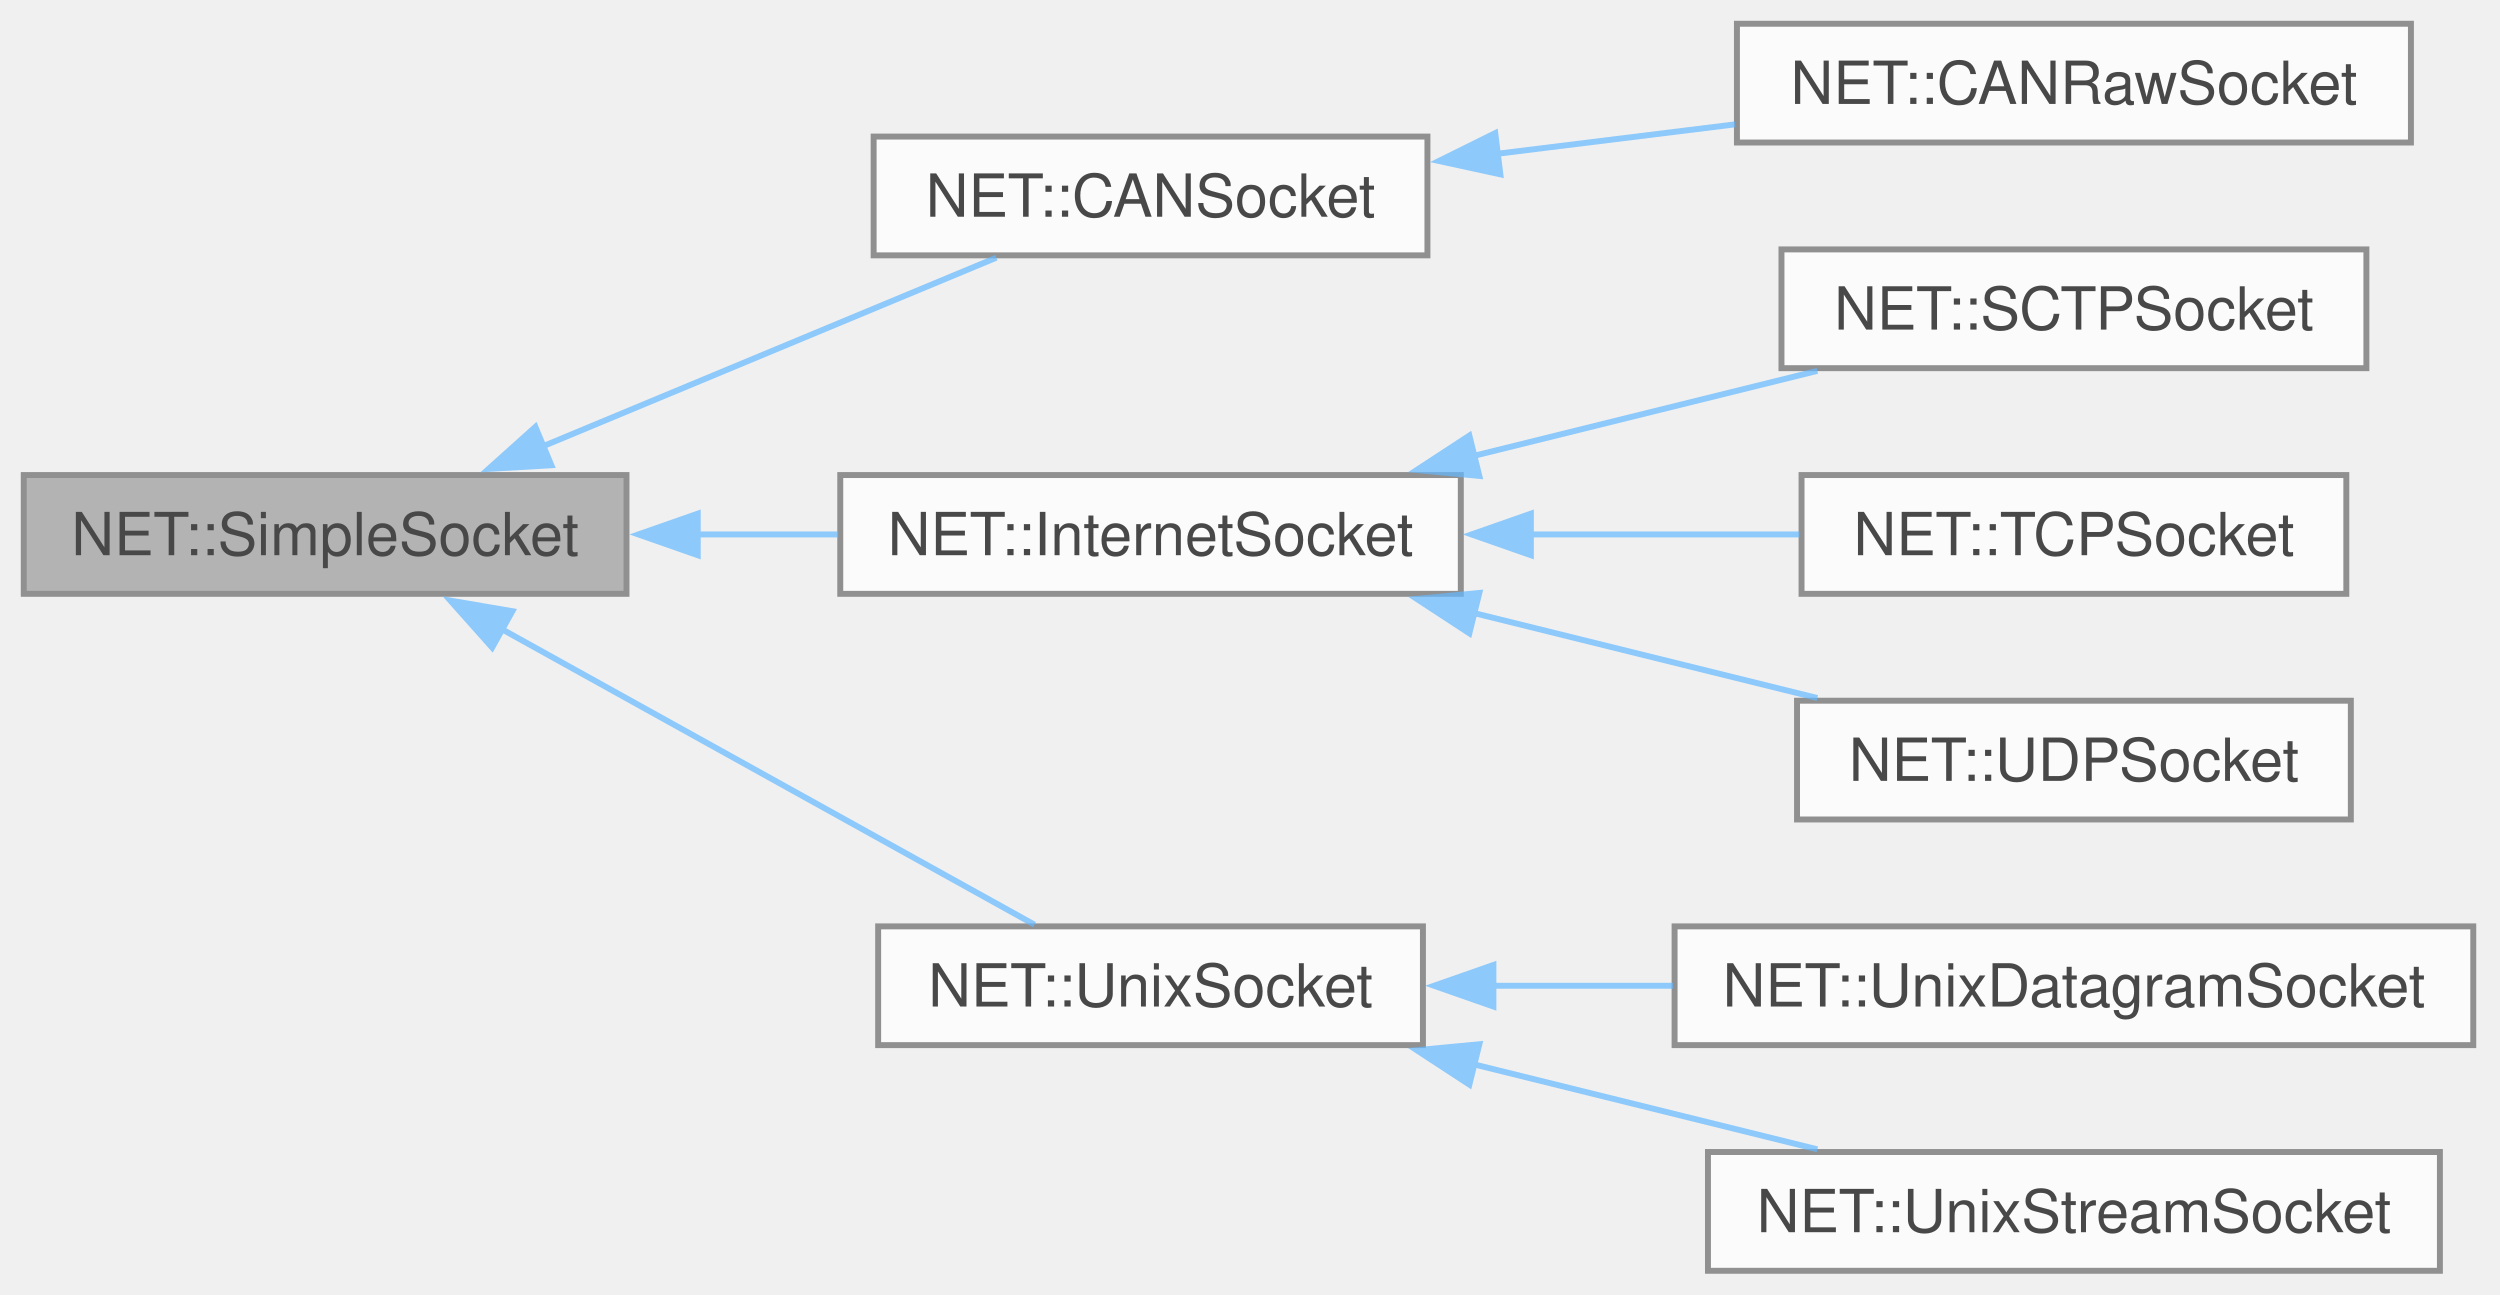
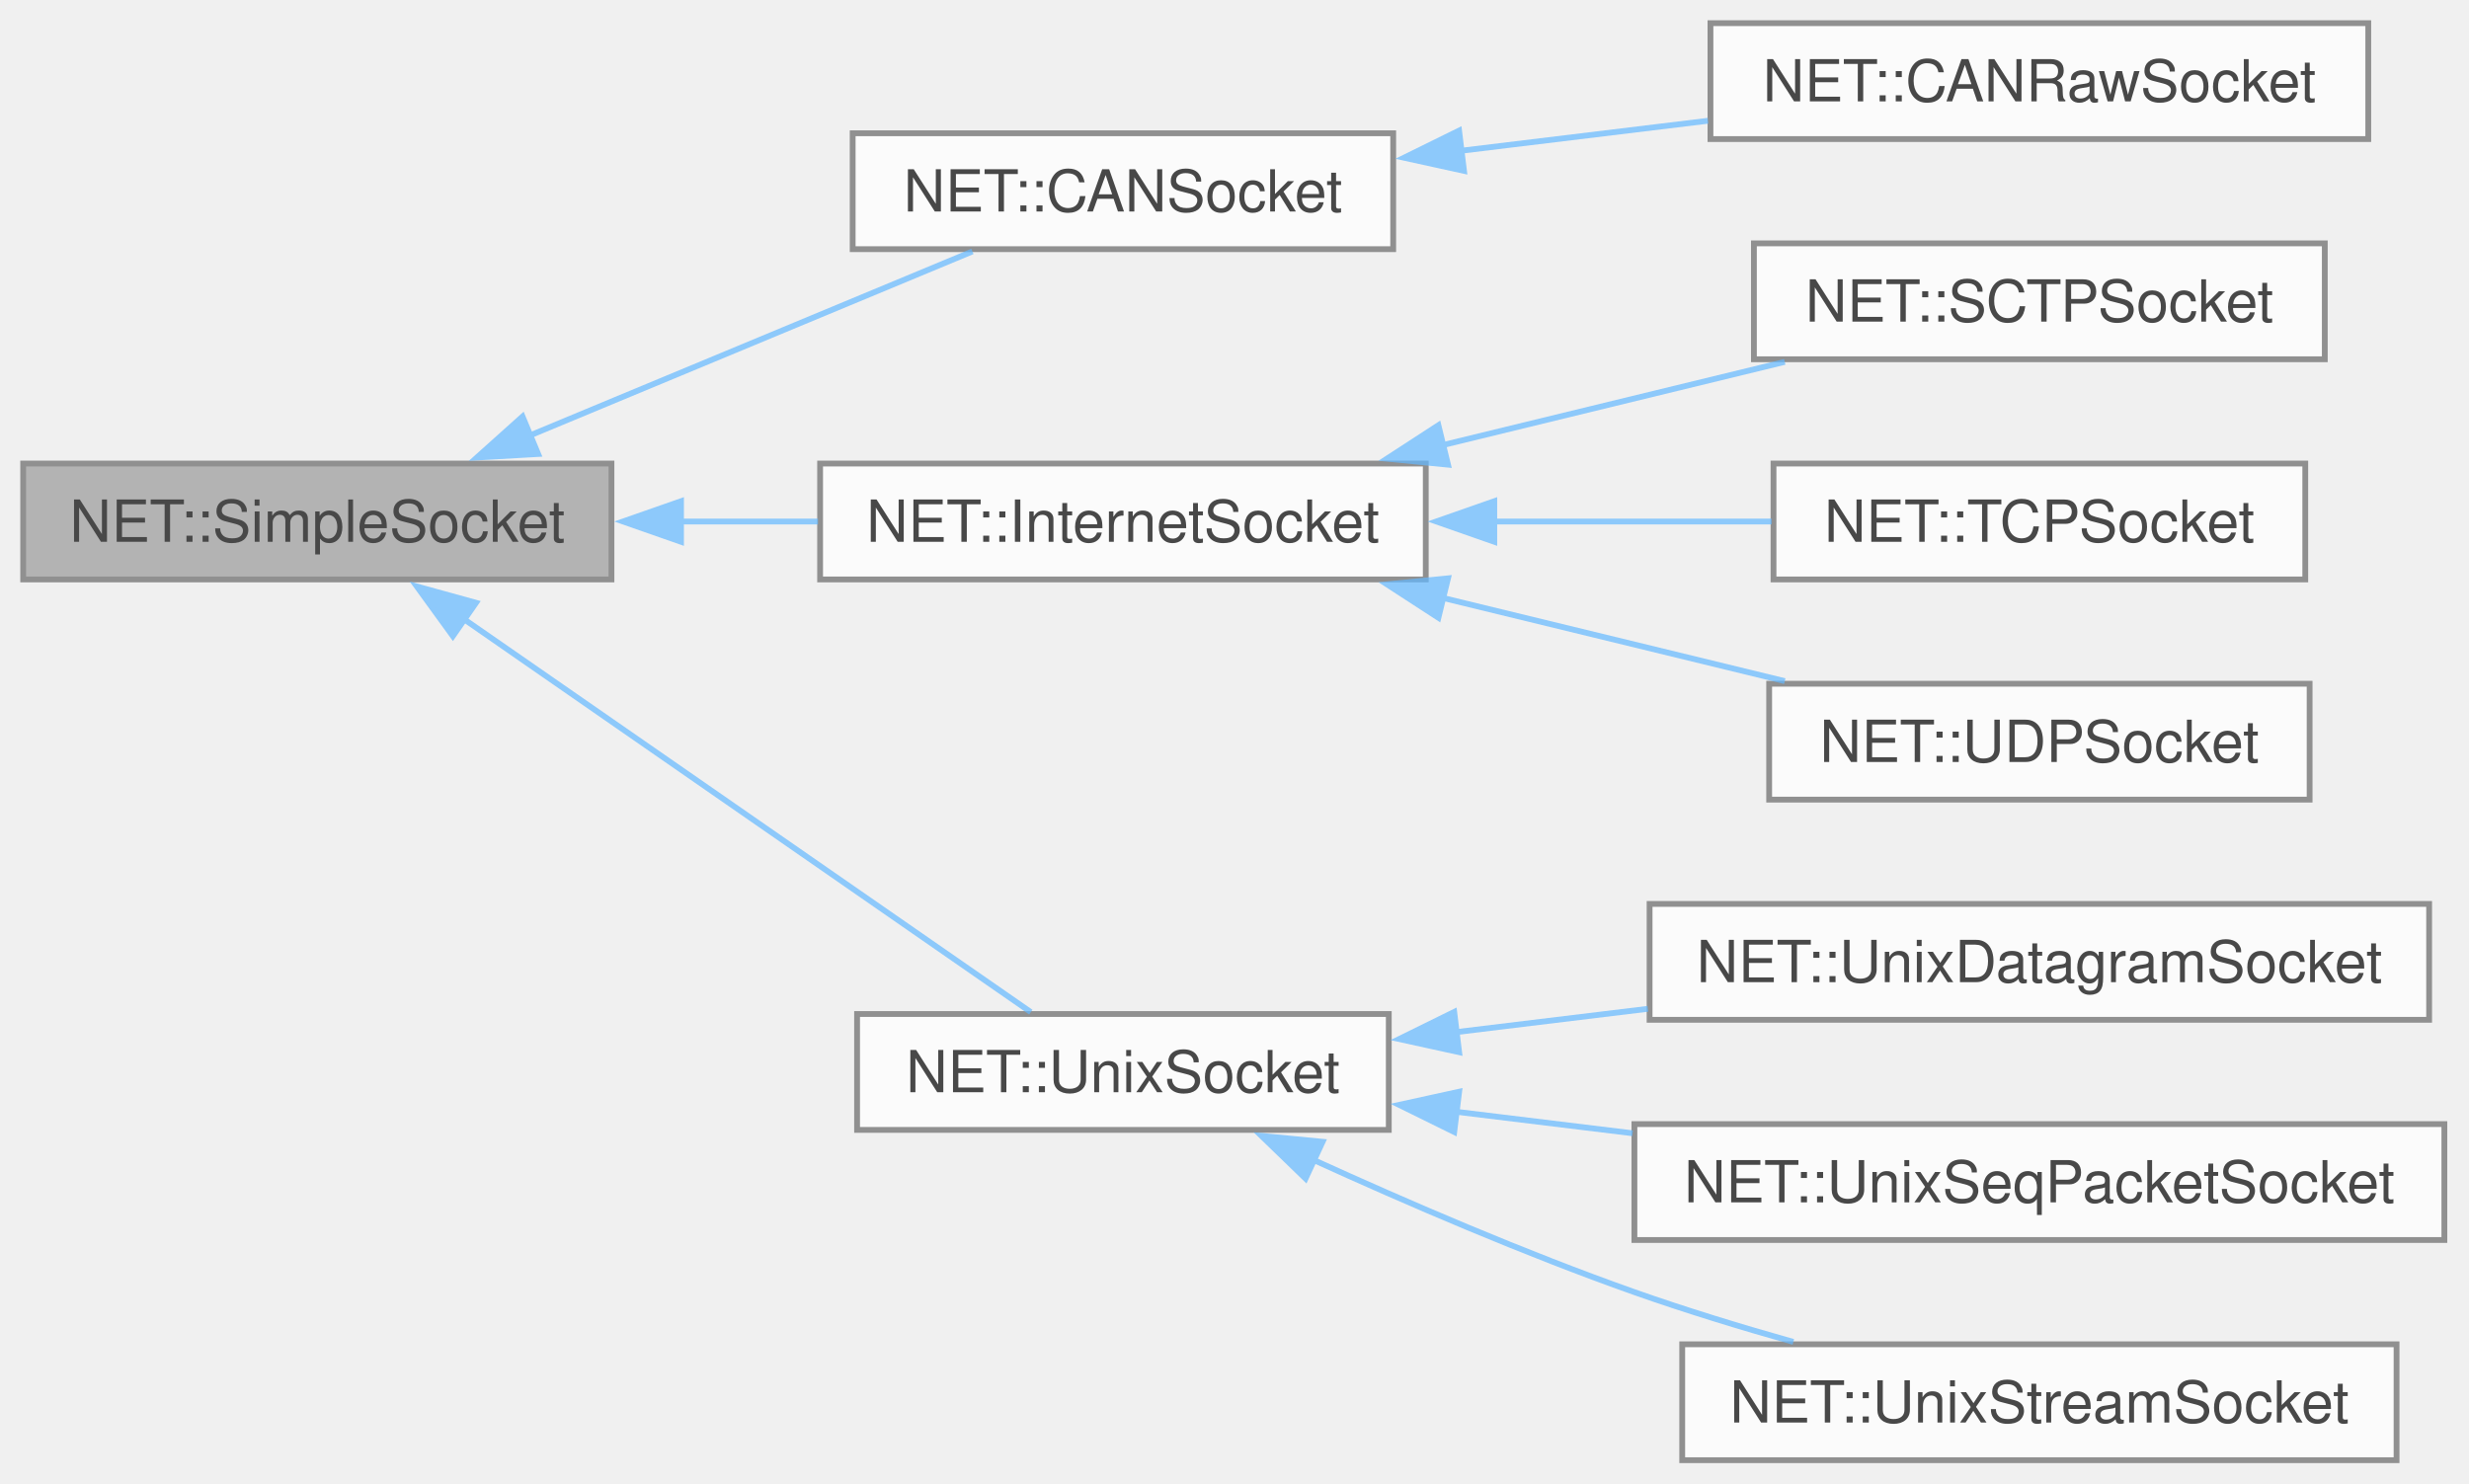
- <svg xmlns="http://www.w3.org/2000/svg" xmlns:xlink="http://www.w3.org/1999/xlink" width="421pt" height="218pt" viewBox="0.00 0.00 421.00 218.00">
+ <svg xmlns="http://www.w3.org/2000/svg" xmlns:xlink="http://www.w3.org/1999/xlink" width="426pt" height="256pt" viewBox="0.00 0.00 426.00 256.00">
  <svg id="main" version="1.1" xml:space="preserve">
    <style type="text/css">
.node, .edge {opacity: 0.7;}
.node.selected, .edge.selected {opacity: 1;}
.edge:hover path { stroke: red; }
.edge:hover polygon { stroke: red; fill: red; }
</style>
    <svg id="graph" class="graph">
-       <g id="graph0" class="graph" transform="scale(1 1) rotate(0) translate(4 214)">
+       <g id="graph0" class="graph" transform="scale(1 1) rotate(0) translate(4 252)">
        <g id="Node000001" class="node">
          <g id="a_Node000001">
            <a xlink:title="A socket representing a basic communication endpoint.">
-               <polygon fill="#999999" stroke="#666666" points="101.5,-134 0,-134 0,-114 101.5,-114 101.5,-134" />
-               <text xml:space="preserve" text-anchor="middle" x="50.75" y="-120.5" font-family="Helvetica,sans-Serif" font-size="10.00">NET::SimpleSocket</text>
+               <polygon fill="#999999" stroke="#666666" points="101.5,-172 0,-172 0,-152 101.5,-152 101.5,-172" />
+               <text xml:space="preserve" text-anchor="middle" x="50.75" y="-158.5" font-family="Helvetica,sans-Serif" font-size="10.00">NET::SimpleSocket</text>
            </a>
          </g>
        </g>
        <g id="Node000002" class="node">
          <g id="a_Node000002">
            <a xlink:href="classNET_1_1CANSocket.html" target="_top" xlink:title="CAN socket class.">
-               <polygon fill="white" stroke="#666666" points="236.38,-191 143.12,-191 143.12,-171 236.38,-171 236.38,-191" />
-               <text xml:space="preserve" text-anchor="middle" x="189.75" y="-177.5" font-family="Helvetica,sans-Serif" font-size="10.00">NET::CANSocket</text>
+               <polygon fill="white" stroke="#666666" points="236.38,-229 143.12,-229 143.12,-209 236.38,-209 236.38,-229" />
+               <text xml:space="preserve" text-anchor="middle" x="189.75" y="-215.5" font-family="Helvetica,sans-Serif" font-size="10.00">NET::CANSocket</text>
            </a>
          </g>
        </g>
        <g id="edge1_Node000001_Node000002" class="edge">
          <g id="a_edge1_Node000001_Node000002">
            <a xlink:title=" ">
-               <path fill="none" stroke="#63b8ff" d="M87.34,-138.81C111.34,-148.79 142.39,-161.71 163.78,-170.61" />
-               <polygon fill="#63b8ff" stroke="#63b8ff" points="88.85,-135.65 78.28,-135.04 86.16,-142.11 88.85,-135.65" />
+               <path fill="none" stroke="#63b8ff" d="M87.34,-176.81C111.34,-186.79 142.39,-199.71 163.78,-208.61" />
+               <polygon fill="#63b8ff" stroke="#63b8ff" points="88.85,-173.65 78.28,-173.04 86.16,-180.11 88.85,-173.65" />
            </a>
          </g>
        </g>
        <g id="Node000004" class="node">
          <g id="a_Node000004">
            <a xlink:href="classNET_1_1InternetSocket.html" target="_top" xlink:title="Internet socket class.">
-               <polygon fill="white" stroke="#666666" points="242,-134 137.5,-134 137.5,-114 242,-114 242,-134" />
-               <text xml:space="preserve" text-anchor="middle" x="189.75" y="-120.5" font-family="Helvetica,sans-Serif" font-size="10.00">NET::InternetSocket</text>
+               <polygon fill="white" stroke="#666666" points="242,-172 137.5,-172 137.5,-152 242,-152 242,-172" />
+               <text xml:space="preserve" text-anchor="middle" x="189.75" y="-158.5" font-family="Helvetica,sans-Serif" font-size="10.00">NET::InternetSocket</text>
            </a>
          </g>
        </g>
        <g id="edge3_Node000001_Node000004" class="edge">
          <g id="a_edge3_Node000001_Node000004">
            <a xlink:title=" ">
-               <path fill="none" stroke="#63b8ff" d="M113.45,-124C121.37,-124 129.41,-124 137.14,-124" />
-               <polygon fill="#63b8ff" stroke="#63b8ff" points="113.5,-120.5 103.5,-124 113.5,-127.5 113.5,-120.5" />
+               <path fill="none" stroke="#63b8ff" d="M113.45,-162C121.37,-162 129.41,-162 137.14,-162" />
+               <polygon fill="#63b8ff" stroke="#63b8ff" points="113.5,-158.5 103.5,-162 113.5,-165.5 113.5,-158.5" />
            </a>
          </g>
        </g>
        <g id="Node000008" class="node">
          <g id="a_Node000008">
            <a xlink:href="classNET_1_1UnixSocket.html" target="_top" xlink:title="Unix domain socket class.">
-               <polygon fill="white" stroke="#666666" points="235.62,-58 143.88,-58 143.88,-38 235.62,-38 235.62,-58" />
-               <text xml:space="preserve" text-anchor="middle" x="189.75" y="-44.5" font-family="Helvetica,sans-Serif" font-size="10.00">NET::UnixSocket</text>
+               <polygon fill="white" stroke="#666666" points="235.62,-77 143.88,-77 143.88,-57 235.62,-57 235.62,-77" />
+               <text xml:space="preserve" text-anchor="middle" x="189.75" y="-63.5" font-family="Helvetica,sans-Serif" font-size="10.00">NET::UnixSocket</text>
            </a>
          </g>
        </g>
        <g id="edge7_Node000001_Node000008" class="edge">
          <g id="a_edge7_Node000001_Node000008">
            <a xlink:title=" ">
-               <path fill="none" stroke="#63b8ff" d="M80.54,-108.03C107.55,-93.04 147.16,-71.07 170.21,-58.28" />
-               <polygon fill="#63b8ff" stroke="#63b8ff" points="78.88,-104.95 71.84,-112.86 82.28,-111.07 78.88,-104.95" />
+               <path fill="none" stroke="#63b8ff" d="M75.88,-145.27C104.2,-125.63 150.28,-93.67 173.85,-77.33" />
+               <polygon fill="#63b8ff" stroke="#63b8ff" points="74.14,-142.22 67.92,-150.79 78.13,-147.97 74.14,-142.22" />
            </a>
          </g>
        </g>
        <g id="Node000003" class="node">
          <g id="a_Node000003">
            <a xlink:href="classNET_1_1CANRawSocket.html" target="_top" xlink:title="Raw CAN socket class.">
-               <polygon fill="white" stroke="#666666" points="402,-210 288.5,-210 288.5,-190 402,-190 402,-210" />
-               <text xml:space="preserve" text-anchor="middle" x="345.25" y="-196.5" font-family="Helvetica,sans-Serif" font-size="10.00">NET::CANRawSocket</text>
+               <polygon fill="white" stroke="#666666" points="404.62,-248 291.12,-248 291.12,-228 404.62,-228 404.62,-248" />
+               <text xml:space="preserve" text-anchor="middle" x="347.88" y="-234.5" font-family="Helvetica,sans-Serif" font-size="10.00">NET::CANRawSocket</text>
            </a>
          </g>
        </g>
        <g id="edge2_Node000002_Node000003" class="edge">
          <g id="a_edge2_Node000002_Node000003">
            <a xlink:title=" ">
-               <path fill="none" stroke="#63b8ff" d="M248.08,-188.1C261.2,-189.72 275.13,-191.44 288.19,-193.06" />
-               <polygon fill="#63b8ff" stroke="#63b8ff" points="248.66,-184.64 238.31,-186.89 247.8,-191.59 248.66,-184.64" />
+               <path fill="none" stroke="#63b8ff" d="M248.15,-225.99C262.04,-227.68 276.87,-229.48 290.7,-231.16" />
+               <polygon fill="#63b8ff" stroke="#63b8ff" points="248.6,-222.51 238.25,-224.78 247.75,-229.46 248.6,-222.51" />
            </a>
          </g>
        </g>
        <g id="Node000005" class="node">
          <g id="a_Node000005">
            <a xlink:href="classNET_1_1SCTPSocket.html" target="_top" xlink:title="SCTP socket class.">
-               <polygon fill="white" stroke="#666666" points="394.5,-172 296,-172 296,-152 394.5,-152 394.5,-172" />
-               <text xml:space="preserve" text-anchor="middle" x="345.25" y="-158.5" font-family="Helvetica,sans-Serif" font-size="10.00">NET::SCTPSocket</text>
+               <polygon fill="white" stroke="#666666" points="397.12,-210 298.62,-210 298.62,-190 397.12,-190 397.12,-210" />
+               <text xml:space="preserve" text-anchor="middle" x="347.88" y="-196.5" font-family="Helvetica,sans-Serif" font-size="10.00">NET::SCTPSocket</text>
            </a>
          </g>
        </g>
        <g id="edge4_Node000004_Node000005" class="edge">
          <g id="a_edge4_Node000004_Node000005">
            <a xlink:title=" ">
-               <path fill="none" stroke="#63b8ff" d="M244.26,-137.25C263.18,-141.93 284.19,-147.13 302.04,-151.55" />
-               <polygon fill="#63b8ff" stroke="#63b8ff" points="245.12,-133.85 234.57,-134.85 243.44,-140.65 245.12,-133.85" />
+               <path fill="none" stroke="#63b8ff" d="M244.91,-175.18C264.22,-179.88 285.7,-185.11 303.94,-189.55" />
+               <polygon fill="#63b8ff" stroke="#63b8ff" points="245.84,-171.81 235.3,-172.84 244.18,-178.61 245.84,-171.81" />
            </a>
          </g>
        </g>
        <g id="Node000006" class="node">
          <g id="a_Node000006">
            <a xlink:href="classNET_1_1TCPSocket.html" target="_top" xlink:title="TCP socket class.">
-               <polygon fill="white" stroke="#666666" points="391.12,-134 299.38,-134 299.38,-114 391.12,-114 391.12,-134" />
-               <text xml:space="preserve" text-anchor="middle" x="345.25" y="-120.5" font-family="Helvetica,sans-Serif" font-size="10.00">NET::TCPSocket</text>
+               <polygon fill="white" stroke="#666666" points="393.75,-172 302,-172 302,-152 393.75,-152 393.75,-172" />
+               <text xml:space="preserve" text-anchor="middle" x="347.88" y="-158.5" font-family="Helvetica,sans-Serif" font-size="10.00">NET::TCPSocket</text>
            </a>
          </g>
        </g>
        <g id="edge5_Node000004_Node000006" class="edge">
          <g id="a_edge5_Node000004_Node000006">
            <a xlink:title=" ">
-               <path fill="none" stroke="#63b8ff" d="M253.72,-124C268.9,-124 284.83,-124 299.02,-124" />
-               <polygon fill="#63b8ff" stroke="#63b8ff" points="253.8,-120.5 243.8,-124 253.8,-127.5 253.8,-120.5" />
+               <path fill="none" stroke="#63b8ff" d="M253.78,-162C269.81,-162 286.73,-162 301.67,-162" />
+               <polygon fill="#63b8ff" stroke="#63b8ff" points="253.82,-158.5 243.82,-162 253.82,-165.5 253.82,-158.5" />
            </a>
          </g>
        </g>
        <g id="Node000007" class="node">
          <g id="a_Node000007">
            <a xlink:href="classNET_1_1UDPSocket.html" target="_top" xlink:title="UDP socket class.">
-               <polygon fill="white" stroke="#666666" points="391.88,-96 298.62,-96 298.62,-76 391.88,-76 391.88,-96" />
-               <text xml:space="preserve" text-anchor="middle" x="345.25" y="-82.5" font-family="Helvetica,sans-Serif" font-size="10.00">NET::UDPSocket</text>
+               <polygon fill="white" stroke="#666666" points="394.5,-134 301.25,-134 301.25,-114 394.5,-114 394.5,-134" />
+               <text xml:space="preserve" text-anchor="middle" x="347.88" y="-120.5" font-family="Helvetica,sans-Serif" font-size="10.00">NET::UDPSocket</text>
            </a>
          </g>
        </g>
        <g id="edge6_Node000004_Node000007" class="edge">
          <g id="a_edge6_Node000004_Node000007">
            <a xlink:title=" ">
-               <path fill="none" stroke="#63b8ff" d="M244.26,-110.75C263.18,-106.07 284.19,-100.87 302.04,-96.45" />
-               <polygon fill="#63b8ff" stroke="#63b8ff" points="243.44,-107.35 234.57,-113.15 245.12,-114.15 243.44,-107.35" />
+               <path fill="none" stroke="#63b8ff" d="M244.91,-148.82C264.22,-144.12 285.7,-138.89 303.94,-134.45" />
+               <polygon fill="#63b8ff" stroke="#63b8ff" points="244.18,-145.39 235.3,-151.16 245.84,-152.19 244.18,-145.39" />
            </a>
          </g>
        </g>
        <g id="Node000009" class="node">
          <g id="a_Node000009">
            <a xlink:href="classNET_1_1UnixDatagramSocket.html" target="_top" xlink:title="Unix datagram socket class.">
-               <polygon fill="white" stroke="#666666" points="412.5,-58 278,-58 278,-38 412.5,-38 412.5,-58" />
-               <text xml:space="preserve" text-anchor="middle" x="345.25" y="-44.5" font-family="Helvetica,sans-Serif" font-size="10.00">NET::UnixDatagramSocket</text>
+               <polygon fill="white" stroke="#666666" points="415.12,-96 280.62,-96 280.62,-76 415.12,-76 415.12,-96" />
+               <text xml:space="preserve" text-anchor="middle" x="347.88" y="-82.5" font-family="Helvetica,sans-Serif" font-size="10.00">NET::UnixDatagramSocket</text>
            </a>
          </g>
        </g>
        <g id="edge8_Node000008_Node000009" class="edge">
          <g id="a_edge8_Node000008_Node000009">
            <a xlink:title=" ">
-               <path fill="none" stroke="#63b8ff" d="M247.33,-48C257.22,-48 267.6,-48 277.73,-48" />
-               <polygon fill="#63b8ff" stroke="#63b8ff" points="247.49,-44.5 237.49,-48 247.49,-51.5 247.49,-44.5" />
+               <path fill="none" stroke="#63b8ff" d="M247.28,-73.88C258,-75.18 269.32,-76.56 280.33,-77.9" />
+               <polygon fill="#63b8ff" stroke="#63b8ff" points="247.76,-70.41 237.41,-72.68 246.91,-77.36 247.76,-70.41" />
            </a>
          </g>
        </g>
        <g id="Node000010" class="node">
          <g id="a_Node000010">
-             <a xlink:href="classNET_1_1UnixStreamSocket.html" target="_top" xlink:title="Unix domain stream socket class.">
-               <polygon fill="white" stroke="#666666" points="406.88,-20 283.62,-20 283.62,0 406.88,0 406.88,-20" />
-               <text xml:space="preserve" text-anchor="middle" x="345.25" y="-6.5" font-family="Helvetica,sans-Serif" font-size="10.00">NET::UnixStreamSocket</text>
+             <a xlink:href="classNET_1_1UnixSeqPacketSocket.html" target="_top" xlink:title="Unix domain sequential packet (SOCK_SEQPACKET) socket class.">
+               <polygon fill="white" stroke="#666666" points="417.75,-58 278,-58 278,-38 417.75,-38 417.75,-58" />
+               <text xml:space="preserve" text-anchor="middle" x="347.88" y="-44.5" font-family="Helvetica,sans-Serif" font-size="10.00">NET::UnixSeqPacketSocket</text>
            </a>
          </g>
        </g>
        <g id="edge9_Node000008_Node000010" class="edge">
          <g id="a_edge9_Node000008_Node000010">
            <a xlink:title=" ">
-               <path fill="none" stroke="#63b8ff" d="M244.26,-34.75C263.18,-30.07 284.19,-24.87 302.04,-20.45" />
-               <polygon fill="#63b8ff" stroke="#63b8ff" points="243.44,-31.35 234.57,-37.15 245.12,-38.15 243.44,-31.35" />
+               <path fill="none" stroke="#63b8ff" d="M247.24,-60.13C257.13,-58.92 267.51,-57.66 277.69,-56.42" />
+               <polygon fill="#63b8ff" stroke="#63b8ff" points="246.91,-56.64 237.41,-61.32 247.76,-63.59 246.91,-56.64" />
+             </a>
+           </g>
+         </g>
+         <g id="Node000011" class="node">
+           <g id="a_Node000011">
+             <a xlink:href="classNET_1_1UnixStreamSocket.html" target="_top" xlink:title="Unix domain stream socket class.">
+               <polygon fill="white" stroke="#666666" points="409.5,-20 286.25,-20 286.25,0 409.5,0 409.5,-20" />
+               <text xml:space="preserve" text-anchor="middle" x="347.88" y="-6.5" font-family="Helvetica,sans-Serif" font-size="10.00">NET::UnixStreamSocket</text>
+             </a>
+           </g>
+         </g>
+         <g id="edge10_Node000008_Node000011" class="edge">
+           <g id="a_edge10_Node000008_Node000011">
+             <a xlink:title=" ">
+               <path fill="none" stroke="#63b8ff" d="M222.39,-51.93C238.77,-44.46 259.22,-35.64 278,-29 286.77,-25.9 296.31,-22.98 305.42,-20.41" />
+               <polygon fill="#63b8ff" stroke="#63b8ff" points="221.26,-48.6 213.65,-55.97 224.2,-54.95 221.26,-48.6" />
            </a>
          </g>
        </g>
      </g>
    </svg>
  </svg>
  <style type="text/css">

[data-mouse-over-selected='false'] { opacity: 0.7; }
[data-mouse-over-selected='true']  { opacity: 1.0; }

</style>
</svg>
